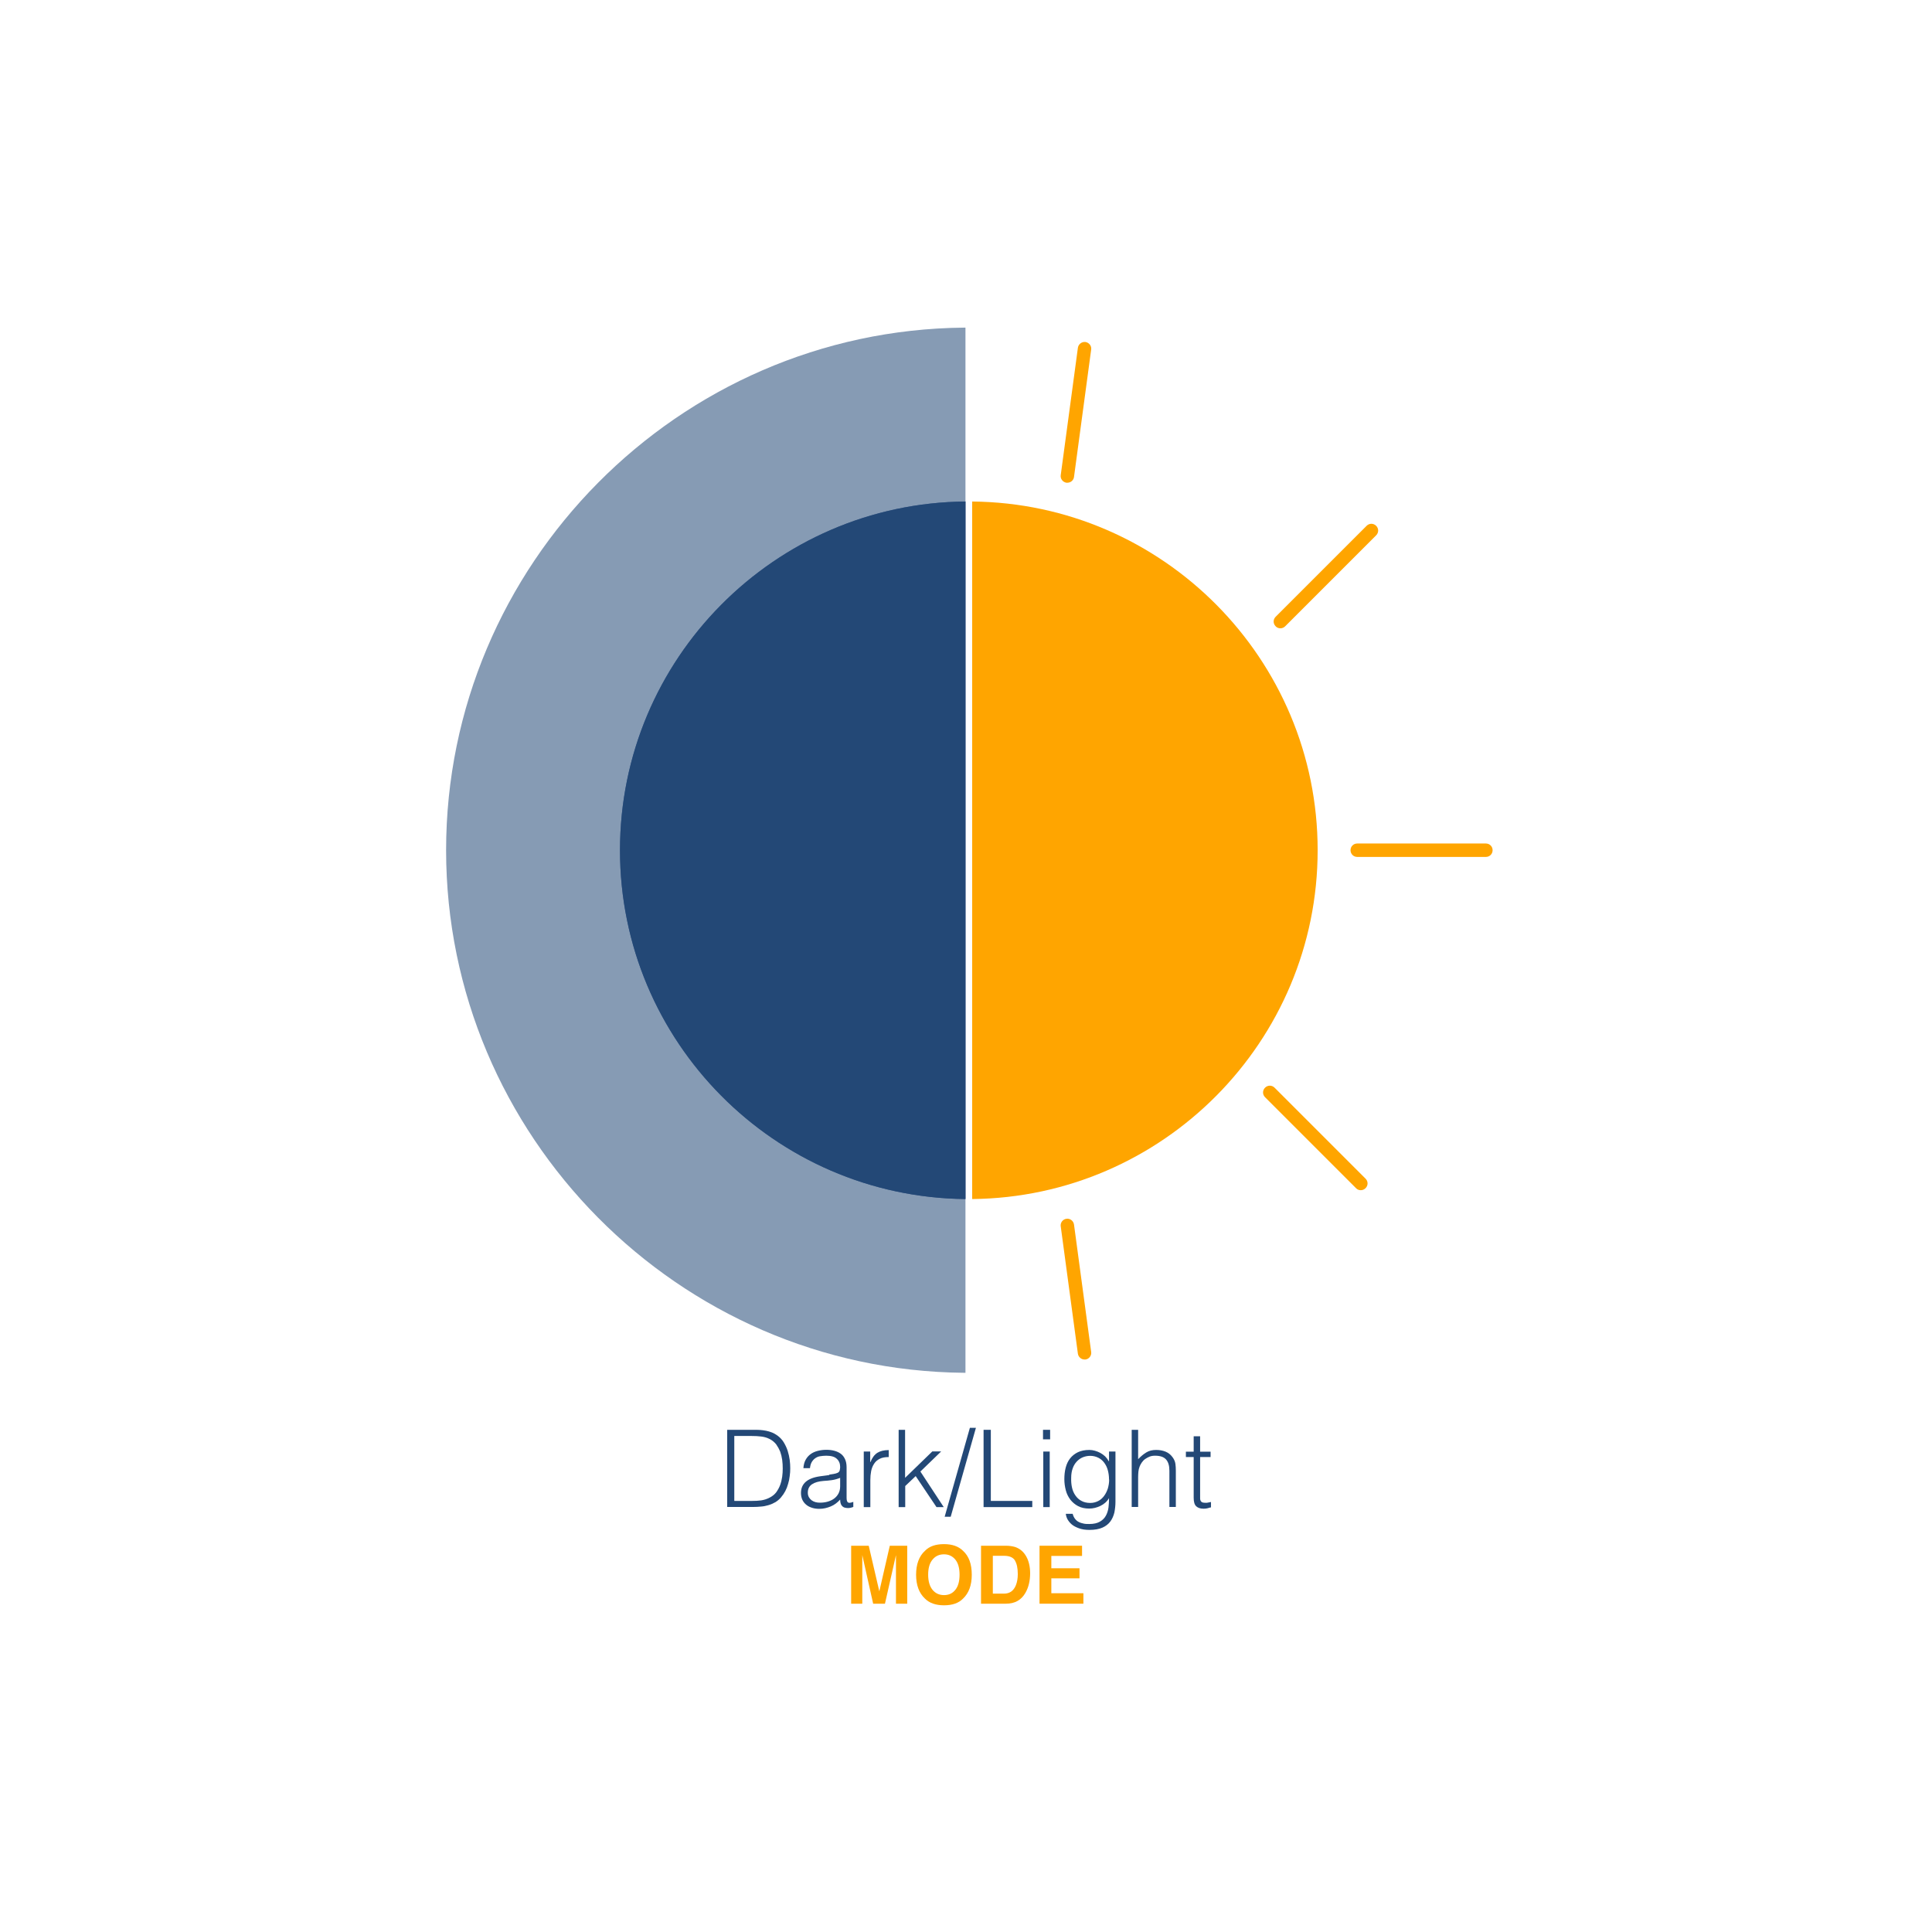
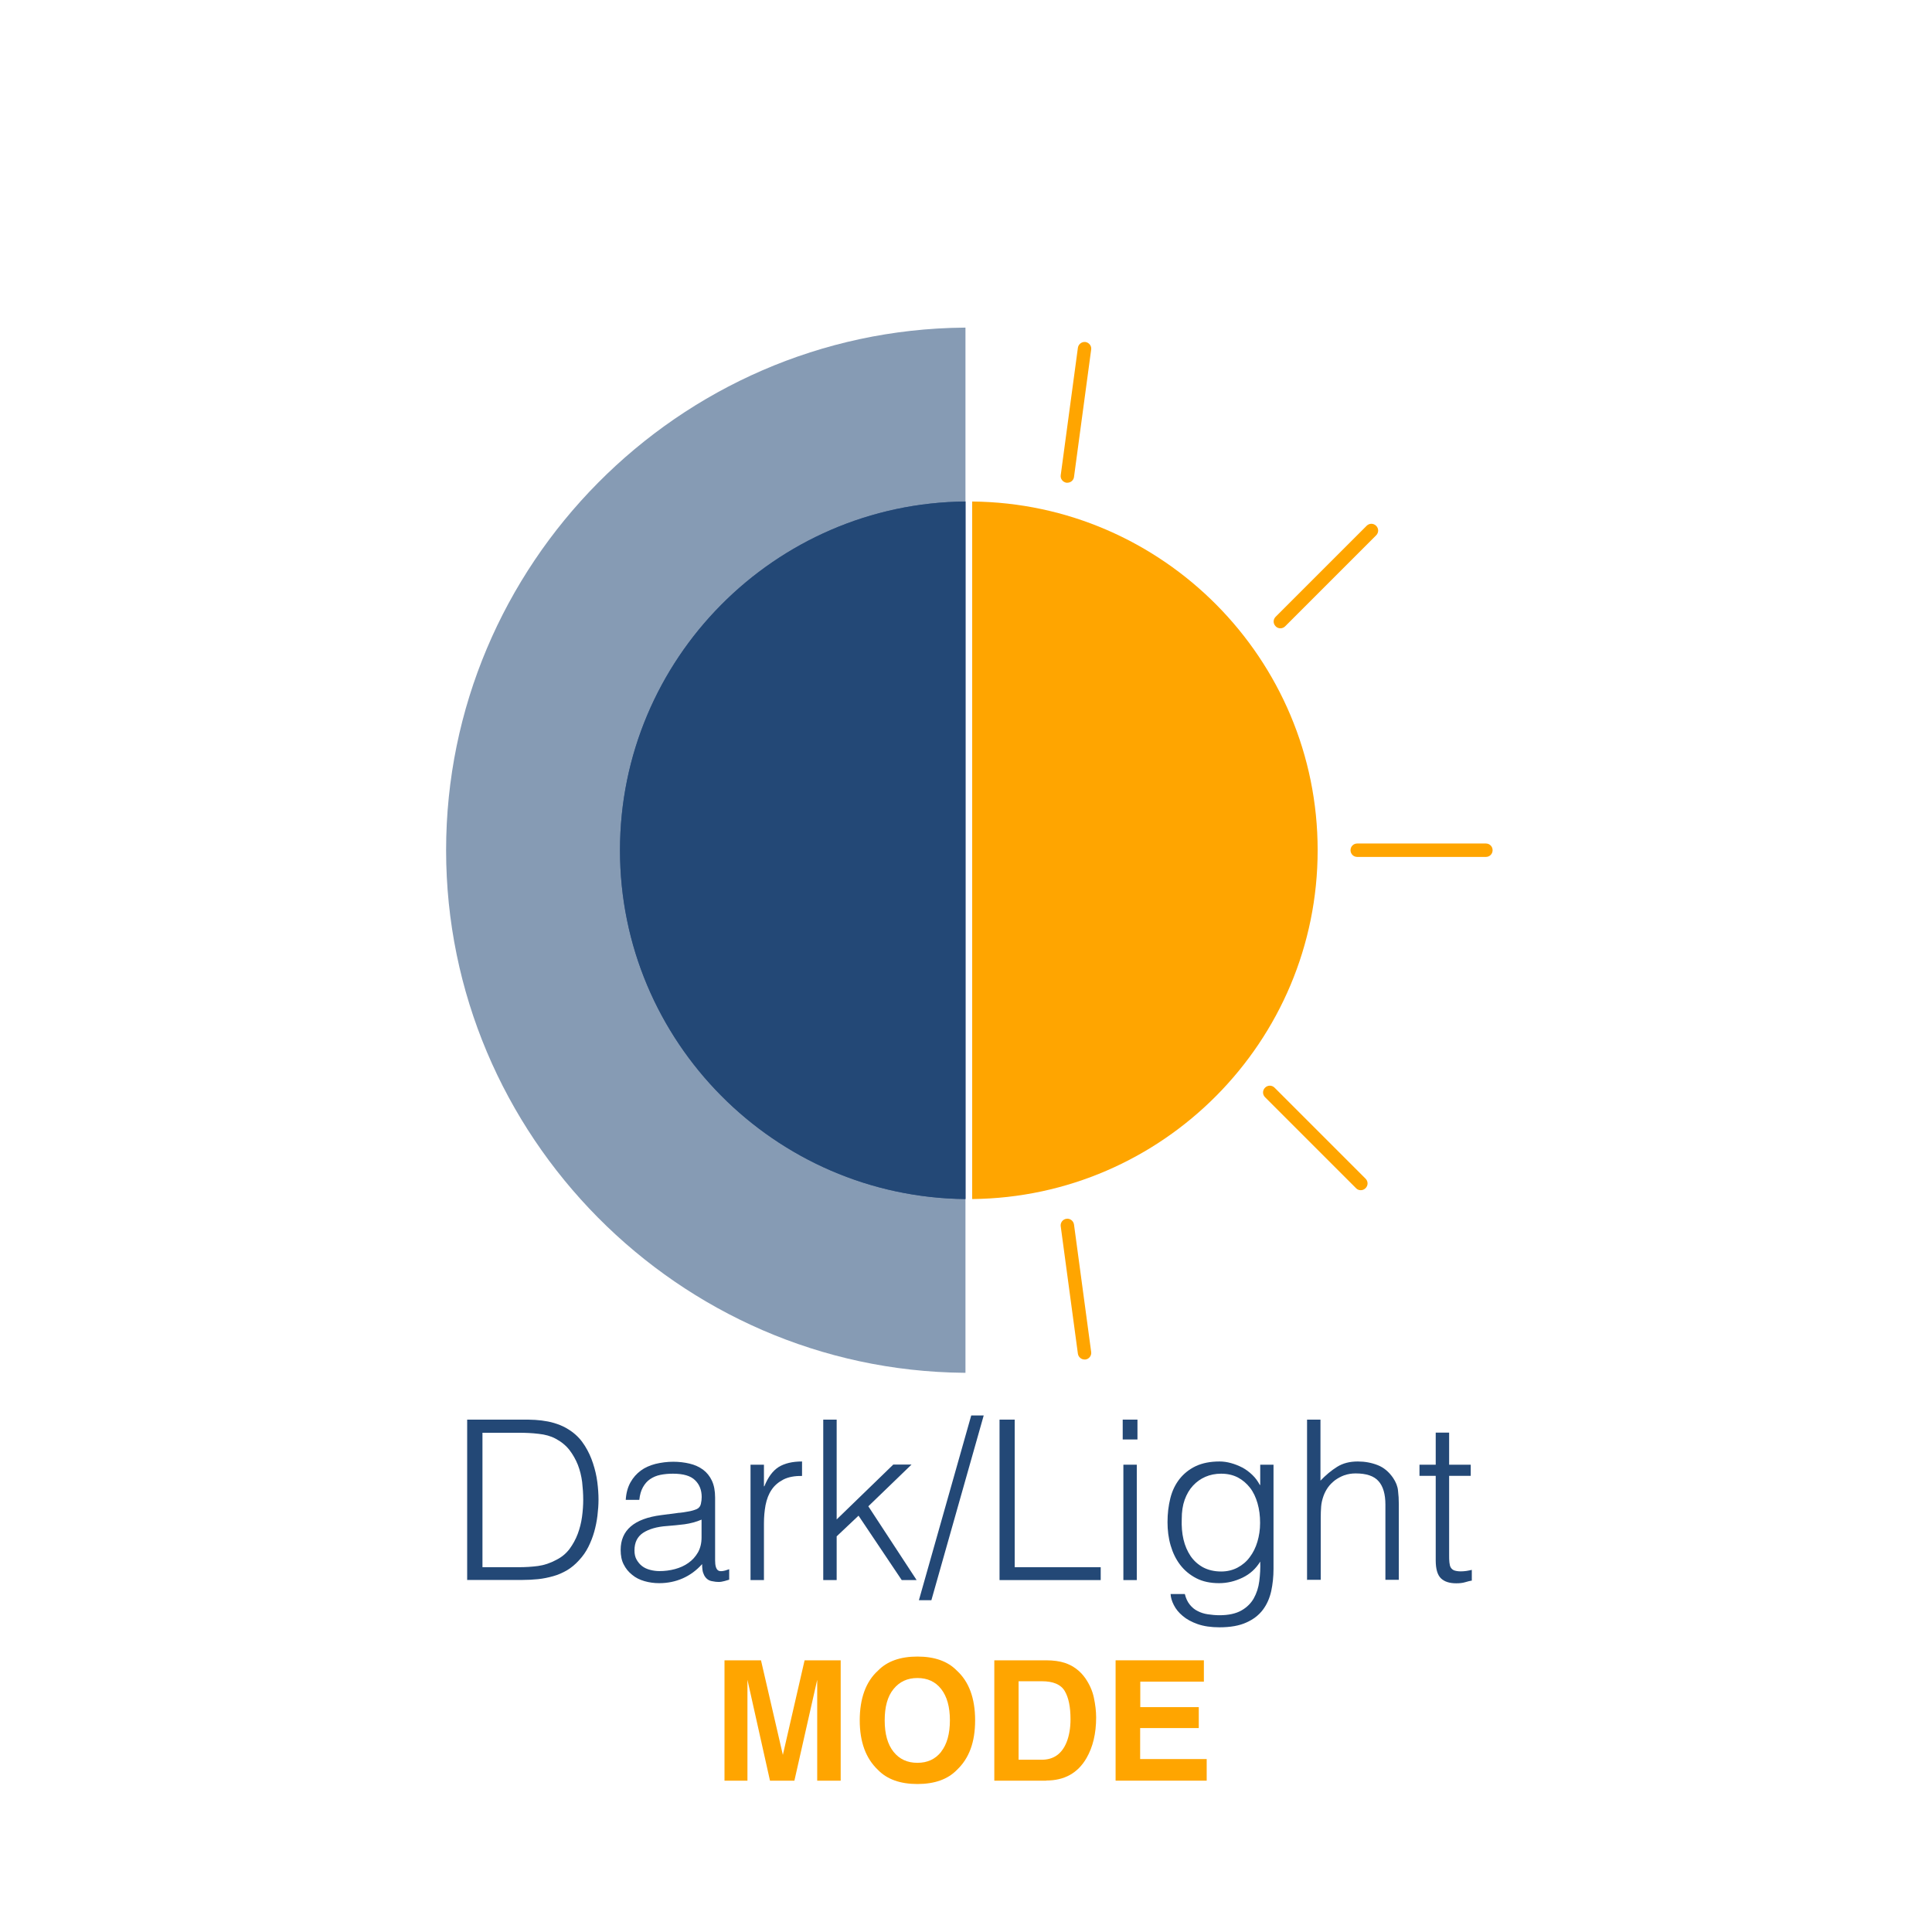
<svg xmlns="http://www.w3.org/2000/svg" id="Layer_1" data-name="Layer 1" viewBox="0 0 144 144">
  <defs>
    <style>
      .cls-1 {
        opacity: .55;
      }

      .cls-2 {
        fill: #6376a5;
      }

      .cls-2, .cls-3, .cls-4 {
        stroke-width: 0px;
      }

      .cls-3 {
        fill: #234876;
      }

      .cls-4 {
        fill: orange;
      }
    </style>
  </defs>
  <g>
    <g>
      <path class="cls-4" d="m72.46,37.38c14.22.13,25.75,11.74,25.75,25.99s-11.53,25.86-25.75,26v-51.99Z" />
      <path class="cls-2" d="m71.96,37.38v51.99c-14.22-.14-25.75-11.74-25.75-26s11.53-25.86,25.75-25.99Z" />
    </g>
    <path class="cls-4" d="m101.42,88.71c-.13,0-.26-.05-.35-.15l-6.78-6.78c-.2-.2-.2-.51,0-.71s.51-.2.71,0l6.78,6.78c.2.2.2.51,0,.71-.1.1-.23.15-.35.15Z" />
    <g class="cls-1">
      <path class="cls-3" d="m71.96,24.42h-.12c-21.28.2-38.59,17.68-38.59,38.95s17.31,38.75,38.59,38.95h.12s0-77.91,0-77.91Z" />
    </g>
    <path class="cls-4" d="m95.43,46.83c-.13,0-.26-.05-.35-.15-.2-.2-.2-.51,0-.71l6.78-6.78c.2-.2.51-.2.71,0s.2.51,0,.71l-6.78,6.78c-.1.1-.23.15-.35.15Z" />
    <path class="cls-4" d="m79.56,35.98s-.04,0-.07,0c-.27-.04-.47-.29-.43-.56l1.28-9.5c.04-.27.29-.46.56-.43.27.04.47.29.43.56l-1.28,9.5c-.03.25-.25.43-.5.43Z" />
    <path class="cls-4" d="m80.84,101.33c-.25,0-.46-.18-.5-.43l-1.28-9.5c-.04-.27.16-.53.43-.56.27-.04.52.16.56.43l1.28,9.5c.04.27-.16.53-.43.56-.02,0-.05,0-.07,0Z" />
    <path class="cls-4" d="m110.75,63.87h-9.59c-.28,0-.5-.22-.5-.5s.22-.5.5-.5h9.59c.28,0,.5.22.5.5s-.22.5-.5.5Z" />
    <path class="cls-3" d="m46.21,63.37c0-14.25,11.53-25.86,25.75-25.99v51.99c-14.22-.14-25.75-11.74-25.75-25.99Z" />
  </g>
  <g>
-     <path class="cls-3" d="m54.2,112.33v-5.76h1.97c.16,0,.32,0,.47.01s.31.03.46.06.29.07.44.13.28.14.41.23c.19.14.35.31.47.51.12.2.22.41.29.63.07.22.12.45.15.67.03.23.04.44.04.63s-.01.39-.04.58c-.02.2-.06.39-.12.58-.05.19-.12.37-.21.54-.09.17-.2.33-.33.48-.13.15-.28.27-.44.36-.16.09-.32.16-.5.21s-.35.09-.54.1c-.19.02-.38.03-.57.03h-1.97Zm.54-.46h1.3c.25,0,.48-.01.69-.04s.44-.1.66-.22c.19-.1.35-.23.47-.39.12-.17.22-.35.29-.54.07-.19.12-.4.15-.61s.04-.42.04-.62c0-.21-.01-.42-.04-.64-.03-.22-.08-.42-.15-.62-.08-.19-.18-.37-.3-.54-.13-.16-.29-.3-.5-.4-.17-.09-.37-.15-.61-.18-.23-.03-.47-.04-.71-.04h-1.3v4.83Z" />
-     <path class="cls-3" d="m61.81,109.91c.09-.01.2-.03.32-.05.12-.02.23-.05.31-.09.08-.04.13-.1.15-.19.02-.09.03-.17.03-.24,0-.25-.08-.45-.24-.6-.16-.16-.42-.24-.8-.24-.17,0-.32.02-.46.04s-.26.08-.36.15c-.1.07-.19.17-.26.29-.07.12-.11.27-.13.45h-.49c.02-.25.07-.45.17-.63s.22-.31.37-.42.33-.19.53-.24c.2-.05.41-.08.64-.08.21,0,.4.02.59.07s.34.12.48.22c.14.1.24.23.32.4.08.17.12.37.12.61v2.26c0,.19.03.31.1.36.07.05.2.04.4-.04v.38s-.09.03-.16.05c-.07.02-.14.03-.21.03-.07,0-.15,0-.22-.02-.08-.01-.14-.04-.19-.08-.05-.04-.09-.09-.12-.14-.03-.06-.05-.12-.06-.18-.01-.07-.02-.14-.02-.21-.2.22-.43.4-.7.51s-.54.18-.85.18c-.18,0-.36-.02-.52-.07s-.32-.12-.44-.22c-.13-.1-.23-.23-.3-.37-.07-.15-.11-.32-.11-.52,0-.7.48-1.12,1.45-1.25l.66-.09Zm.81.24c-.2.08-.41.14-.62.17-.21.03-.42.05-.62.06-.37.03-.65.11-.86.25-.21.14-.31.35-.31.63,0,.13.03.24.08.33s.12.17.2.23c.08.06.18.11.29.14s.22.04.33.04c.19,0,.38-.02.56-.07s.34-.12.48-.22c.14-.1.25-.22.34-.38.08-.15.13-.33.13-.54v-.65Z" />
-     <path class="cls-3" d="m64.86,112.33h-.48v-4.14h.48v.78h.02c.13-.33.31-.56.52-.69.21-.13.49-.2.84-.2v.52c-.27,0-.5.04-.67.13-.18.09-.32.21-.42.37-.1.15-.18.34-.22.55-.04.21-.06.43-.06.66v2.03Z" />
-     <path class="cls-3" d="m66.98,112.33v-5.76h.48v3.58l2.03-1.97h.66l-1.55,1.5,1.74,2.65h-.54l-1.55-2.31-.78.74v1.57h-.48Z" />
-     <path class="cls-3" d="m70.86,113.05h-.45l1.88-6.63h.45l-1.88,6.63Z" />
-     <path class="cls-3" d="m73.31,112.33v-5.76h.54v5.3h3.09v.46h-3.63Z" />
-     <path class="cls-3" d="m77.74,107.28v-.71h.53v.71h-.53Zm.02,5.05v-4.14h.48v4.14h-.48Z" />
-     <path class="cls-3" d="m82.66,108.19h.48v3.74c0,.28-.03.54-.08.8-.06.25-.16.48-.3.67s-.34.35-.59.46c-.25.11-.57.17-.97.17-.3,0-.57-.04-.78-.12-.22-.08-.4-.17-.54-.29-.14-.12-.24-.25-.32-.39-.07-.14-.11-.27-.12-.4h.51c.04.15.1.28.18.38s.17.18.28.23c.11.06.23.09.36.12s.27.03.42.03c.33,0,.59-.06.78-.17.2-.11.35-.26.45-.44.1-.18.17-.39.2-.62.03-.23.04-.46.04-.7-.15.26-.37.45-.64.58-.27.13-.55.2-.84.2-.31,0-.59-.06-.82-.18-.23-.12-.42-.28-.58-.48-.15-.2-.27-.43-.34-.7s-.11-.54-.11-.83c0-.3.03-.59.1-.86s.18-.5.33-.69c.15-.19.35-.35.58-.46.23-.11.52-.17.86-.17.13,0,.27.02.41.06.14.04.27.09.4.16.13.07.25.16.36.26.11.11.2.23.27.36h.02v-.73Zm0,2.09c0-.25-.03-.48-.09-.7-.06-.22-.15-.4-.27-.56s-.26-.28-.44-.37c-.18-.09-.38-.14-.6-.14-.2,0-.39.04-.56.11-.17.07-.32.18-.45.32s-.23.31-.3.51c-.07.2-.11.43-.11.69-.01.26.01.51.06.73.05.23.14.43.26.6.12.17.27.31.45.4.18.1.4.15.65.15.22,0,.41-.05.59-.14s.32-.22.44-.38c.12-.16.21-.34.28-.55.06-.21.1-.43.1-.67Z" />
-     <path class="cls-3" d="m84.35,112.33v-5.76h.48v2.19c.19-.2.39-.37.6-.5.21-.13.45-.19.74-.19.26,0,.49.04.71.13s.4.24.55.46c.1.15.16.3.18.46.02.16.03.32.03.49v2.71h-.48v-2.7c0-.37-.08-.65-.25-.84-.17-.19-.44-.28-.82-.28-.15,0-.29.02-.41.07-.12.05-.23.11-.33.18-.1.07-.18.16-.25.26-.07.1-.12.2-.16.3-.05.13-.08.26-.09.38s-.02.26-.02.4v2.23h-.48Z" />
-     <path class="cls-3" d="m90.26,112.35c-.06.01-.14.03-.23.06-.1.03-.2.04-.32.04-.24,0-.42-.06-.55-.18-.13-.12-.19-.33-.19-.64v-3.03h-.58v-.4h.58v-1.15h.48v1.15h.78v.4h-.78v2.84c0,.1,0,.19,0,.26s.02.14.05.18c.03.05.07.08.12.1.06.02.13.03.24.03.06,0,.13,0,.2-.02s.13-.02.2-.04v.39Z" />
-     <path class="cls-4" d="m64.28,119.53h-.84v-4.32h1.31l.79,3.4.78-3.4h1.3v4.32h-.84v-2.92c0-.08,0-.2,0-.35s0-.27,0-.35l-.82,3.62h-.88l-.81-3.62c0,.08,0,.2,0,.35s0,.27,0,.35v2.92Z" />
-     <path class="cls-4" d="m70.36,119.65c-.62,0-1.09-.17-1.42-.5-.44-.41-.66-1.01-.66-1.78s.22-1.38.66-1.78c.33-.34.8-.5,1.42-.5s1.09.17,1.42.5c.44.4.65.99.65,1.78s-.22,1.37-.65,1.78c-.33.34-.8.5-1.42.5Zm.85-1.16c.21-.26.31-.64.31-1.12s-.1-.86-.31-1.12-.49-.4-.85-.4-.64.13-.86.4-.32.64-.32,1.12.11.86.32,1.12.5.4.86.4.64-.13.85-.4Z" />
-     <path class="cls-4" d="m74.98,119.53h-1.86v-4.32h1.86c.27,0,.49.04.67.09.3.1.55.28.74.55.15.21.25.45.31.7s.08.49.08.71c0,.57-.12,1.06-.35,1.46-.31.54-.79.81-1.45.81Zm.67-3.22c-.14-.23-.41-.35-.82-.35h-.83v2.82h.83c.43,0,.72-.21.89-.63.09-.23.14-.5.14-.82,0-.44-.07-.78-.21-1.01Z" />
-     <path class="cls-4" d="m80.46,117.64h-2.1v1.11h2.39v.78h-3.27v-4.32h3.17v.76h-2.29v.92h2.1v.75Z" />
+     <path class="cls-3" d="m34.82,117.77v-11.96h4.09c.33,0,.66,0,.98.02s.64.06.95.12.61.15.91.27.58.28.86.48c.4.29.72.64.98,1.06.26.41.46.85.61,1.31.15.46.26.92.32,1.39.06.47.09.91.09,1.3s-.03.8-.08,1.21c-.05.41-.13.81-.24,1.2-.11.39-.26.77-.44,1.13-.18.36-.41.69-.69.99-.28.31-.58.56-.9.75-.33.19-.67.34-1.03.44s-.73.18-1.12.22c-.39.04-.78.06-1.18.06h-4.09Zm1.13-.96h2.71c.51,0,.99-.03,1.44-.09s.91-.21,1.37-.46c.4-.2.72-.47.98-.81.25-.34.46-.72.61-1.12.15-.4.26-.83.32-1.27s.09-.87.09-1.28c0-.43-.03-.87-.08-1.32-.06-.45-.16-.87-.32-1.28-.16-.4-.37-.77-.63-1.11-.27-.34-.61-.62-1.03-.84-.35-.19-.78-.31-1.26-.36-.49-.06-.98-.08-1.48-.08h-2.71v10.03Z" />
+     <path class="cls-3" d="m50.62,112.76c.19-.02.41-.05.67-.1.26-.04.47-.11.64-.18.17-.08.27-.21.31-.39.04-.18.06-.35.06-.51,0-.51-.16-.93-.49-1.25-.33-.33-.88-.49-1.65-.49-.34,0-.66.03-.95.09s-.54.17-.76.32c-.22.15-.39.35-.53.6-.14.25-.23.56-.27.94h-1.01c.03-.51.15-.94.35-1.3s.46-.65.77-.88.68-.39,1.1-.5c.42-.1.86-.16,1.32-.16.43,0,.84.05,1.22.14s.71.24,1,.45c.28.21.5.48.66.82.16.34.24.76.24,1.26v4.68c0,.39.07.63.21.74.14.11.42.08.84-.08v.78c-.08.02-.19.06-.34.1-.15.04-.3.07-.44.07-.16,0-.31-.02-.45-.05-.17-.02-.3-.08-.4-.16-.1-.08-.18-.18-.24-.3-.06-.12-.1-.24-.12-.38-.02-.14-.03-.29-.03-.44-.42.47-.9.82-1.44,1.06s-1.13.36-1.76.36c-.38,0-.74-.05-1.09-.15s-.66-.25-.92-.47c-.27-.21-.48-.47-.63-.77-.16-.3-.23-.67-.23-1.09,0-1.46,1-2.33,3.01-2.59l1.38-.18Zm1.68.5c-.42.18-.85.29-1.28.35-.43.05-.86.1-1.3.13-.76.05-1.36.23-1.79.51-.43.29-.64.72-.64,1.31,0,.27.05.5.16.69s.24.35.41.48c.17.13.37.22.6.28s.46.09.69.09c.4,0,.79-.05,1.16-.15s.71-.25,1-.46c.29-.2.53-.47.71-.78.18-.32.27-.69.27-1.12v-1.35Z" />
+     <path class="cls-3" d="m56.94,117.77h-1v-8.6h1v1.61h.03c.28-.69.63-1.16,1.07-1.44.44-.27,1.02-.41,1.74-.41v1.08c-.57-.01-1.03.08-1.4.27-.36.19-.66.44-.87.76-.22.32-.36.7-.45,1.14-.08.44-.12.89-.12,1.37v4.22Z" />
+     <path class="cls-3" d="m61.36,117.77v-11.96h1v7.44l4.22-4.09h1.36l-3.22,3.11,3.6,5.5h-1.11l-3.22-4.8-1.63,1.54v3.26h-1Z" />
+     <path class="cls-3" d="m69.42,119.27h-.93l3.9-13.77h.93l-3.9,13.77Z" />
+     <path class="cls-3" d="m74.5,117.77v-11.96h1.13v11h6.41v.96h-7.54Z" />
+     <path class="cls-3" d="m83.68,107.29v-1.48h1.1v1.48h-1.1Zm.05,10.48v-8.6h1v8.6h-1Z" />
+     <path class="cls-3" d="m93.92,109.17h1v7.77c0,.58-.06,1.13-.17,1.65-.12.53-.32.99-.62,1.39s-.71.72-1.23.95c-.52.24-1.19.36-2.01.36-.63,0-1.17-.08-1.63-.24-.45-.16-.82-.36-1.11-.61-.29-.24-.51-.51-.66-.81-.15-.29-.23-.57-.24-.82h1.06c.08.32.2.58.37.79s.36.37.59.48c.23.12.48.2.76.24s.56.07.86.07c.68,0,1.22-.12,1.63-.35.41-.23.72-.54.93-.91.21-.38.35-.8.41-1.28.06-.48.09-.96.07-1.46-.32.53-.76.93-1.32,1.2-.56.27-1.14.41-1.75.41-.65,0-1.22-.12-1.7-.37-.48-.25-.88-.58-1.2-1-.32-.42-.55-.9-.71-1.45s-.23-1.13-.23-1.73c0-.63.07-1.22.21-1.78s.37-1.03.69-1.44c.32-.4.72-.72,1.2-.95.49-.23,1.08-.35,1.78-.35.28,0,.56.04.85.12.29.08.57.19.84.33.27.14.52.33.75.55.23.22.41.47.56.75h.03v-1.51Zm0,4.33c0-.52-.06-1-.19-1.45-.13-.45-.31-.84-.56-1.16s-.55-.58-.91-.77c-.37-.19-.78-.28-1.25-.28-.42,0-.81.08-1.16.23-.35.15-.66.37-.93.66s-.47.64-.62,1.05c-.15.42-.22.89-.22,1.44-.02.54.02,1.05.13,1.52.11.47.29.88.53,1.24.24.35.55.63.93.84.38.2.83.31,1.35.31.45,0,.86-.1,1.22-.29s.67-.45.91-.78c.25-.33.44-.71.57-1.15.13-.44.2-.9.2-1.39Z" />
+     <path class="cls-3" d="m97.42,117.77v-11.96h1v4.55c.4-.42.81-.76,1.24-1.03.43-.27.94-.4,1.54-.4.53,0,1.02.09,1.48.27s.84.5,1.15.95c.21.31.34.63.37.95.04.33.06.67.06,1.02v5.63h-1v-5.61c0-.77-.17-1.36-.51-1.74-.34-.39-.91-.58-1.71-.58-.31,0-.59.05-.85.14-.25.09-.48.22-.69.37-.2.16-.38.33-.52.53-.14.2-.25.41-.33.63-.1.28-.16.54-.18.8s-.03.53-.03.83v4.63h-1Z" />
+     <path class="cls-3" d="m109.68,117.81c-.12.02-.28.06-.48.12-.2.06-.42.08-.66.08-.5,0-.88-.12-1.14-.37-.26-.25-.39-.7-.39-1.34v-6.3h-1.21v-.83h1.21v-2.39h1v2.39h1.61v.83h-1.61v5.9c0,.21,0,.39.02.55s.04.28.1.38c.06.1.14.17.26.22.12.04.28.07.49.07.13,0,.27-.01.41-.03s.27-.05.41-.08v.81Z" />
+     <path class="cls-4" d="m55.75,132.72h-1.75v-8.97h2.72l1.63,7.05,1.62-7.05h2.69v8.97h-1.75v-6.06c0-.17,0-.42,0-.73s0-.56,0-.73l-1.7,7.52h-1.82l-1.68-7.52c0,.17,0,.41,0,.73s0,.56,0,.73v6.06Z" />
+     <path class="cls-4" d="m68.38,132.97c-1.28,0-2.26-.35-2.94-1.05-.91-.86-1.36-2.09-1.36-3.7s.45-2.88,1.36-3.7c.68-.7,1.66-1.05,2.94-1.05s2.26.35,2.94,1.05c.9.82,1.36,2.06,1.36,3.7s-.45,2.84-1.36,3.7c-.68.7-1.66,1.05-2.94,1.05Zm1.77-2.41c.43-.55.65-1.33.65-2.34s-.22-1.78-.65-2.33-1.02-.82-1.77-.82-1.33.27-1.78.82-.66,1.33-.66,2.34.22,1.79.66,2.34,1.03.82,1.78.82,1.33-.27,1.77-.82Z" />
+     <path class="cls-4" d="m77.97,132.72h-3.86v-8.97h3.86c.56,0,1.02.07,1.39.19.63.21,1.14.59,1.53,1.14.31.45.53.93.64,1.45s.17,1.01.17,1.48c0,1.19-.24,2.2-.72,3.03-.65,1.12-1.65,1.67-3,1.67Zm1.39-6.68c-.29-.49-.86-.73-1.71-.73h-1.73v5.85h1.73c.88,0,1.5-.44,1.85-1.31.19-.48.29-1.05.29-1.71,0-.91-.14-1.61-.43-2.1Z" />
+     <path class="cls-4" d="m89.34,128.8h-4.36v2.31h4.96v1.61h-6.79v-8.97h6.58v1.59h-4.74v1.9h4.36v1.56Z" />
  </g>
</svg>
